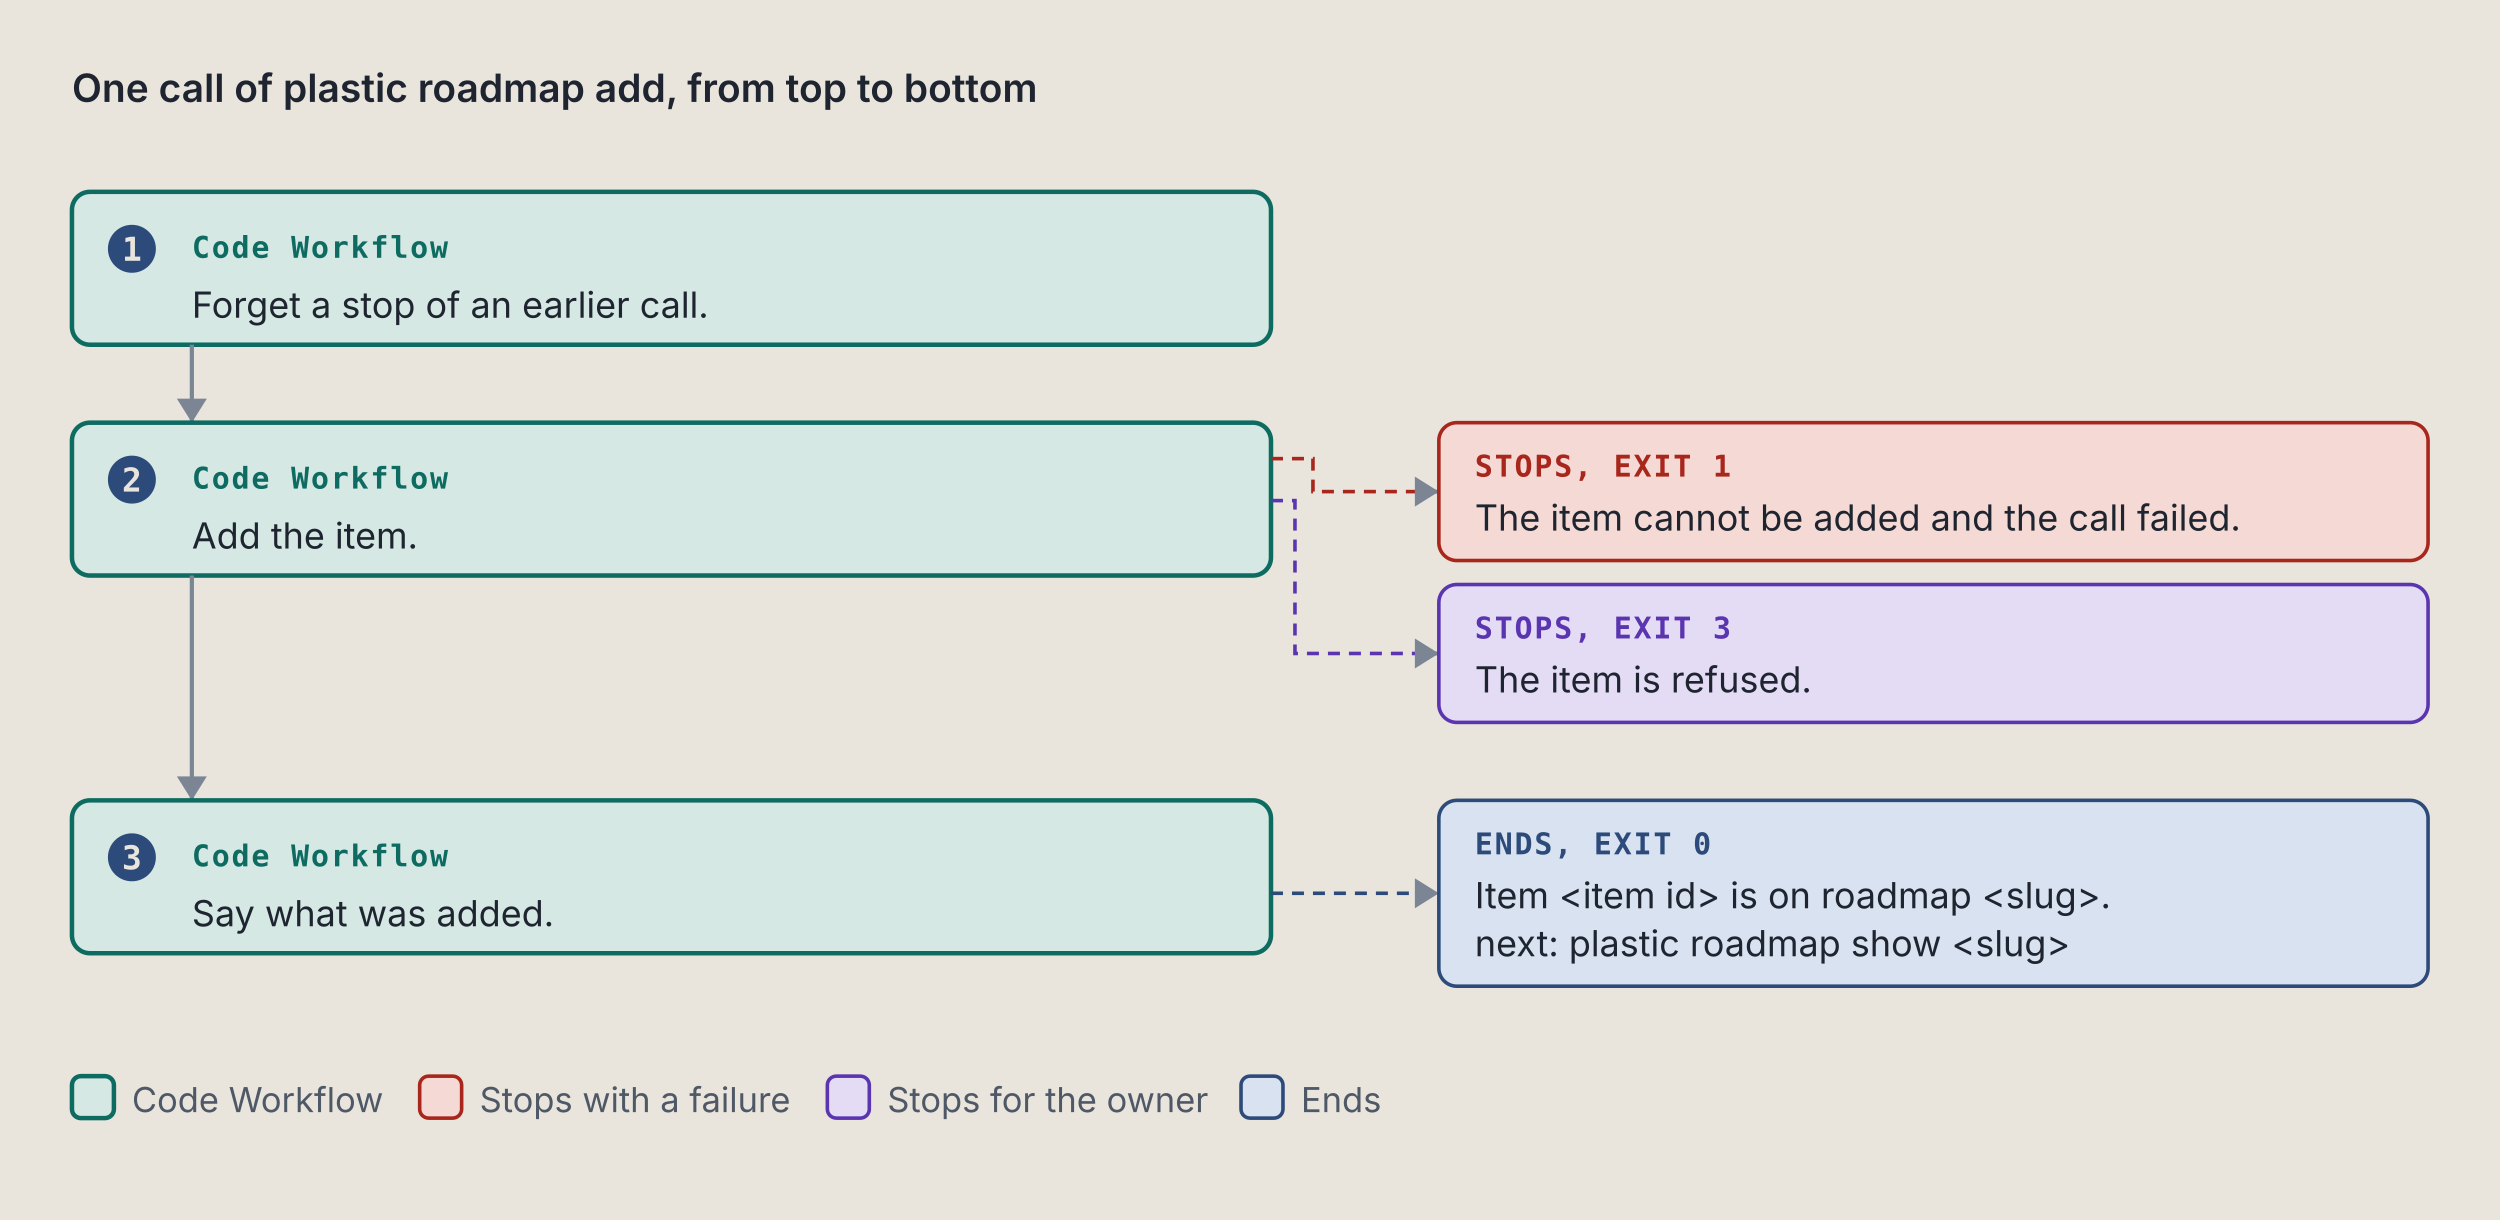
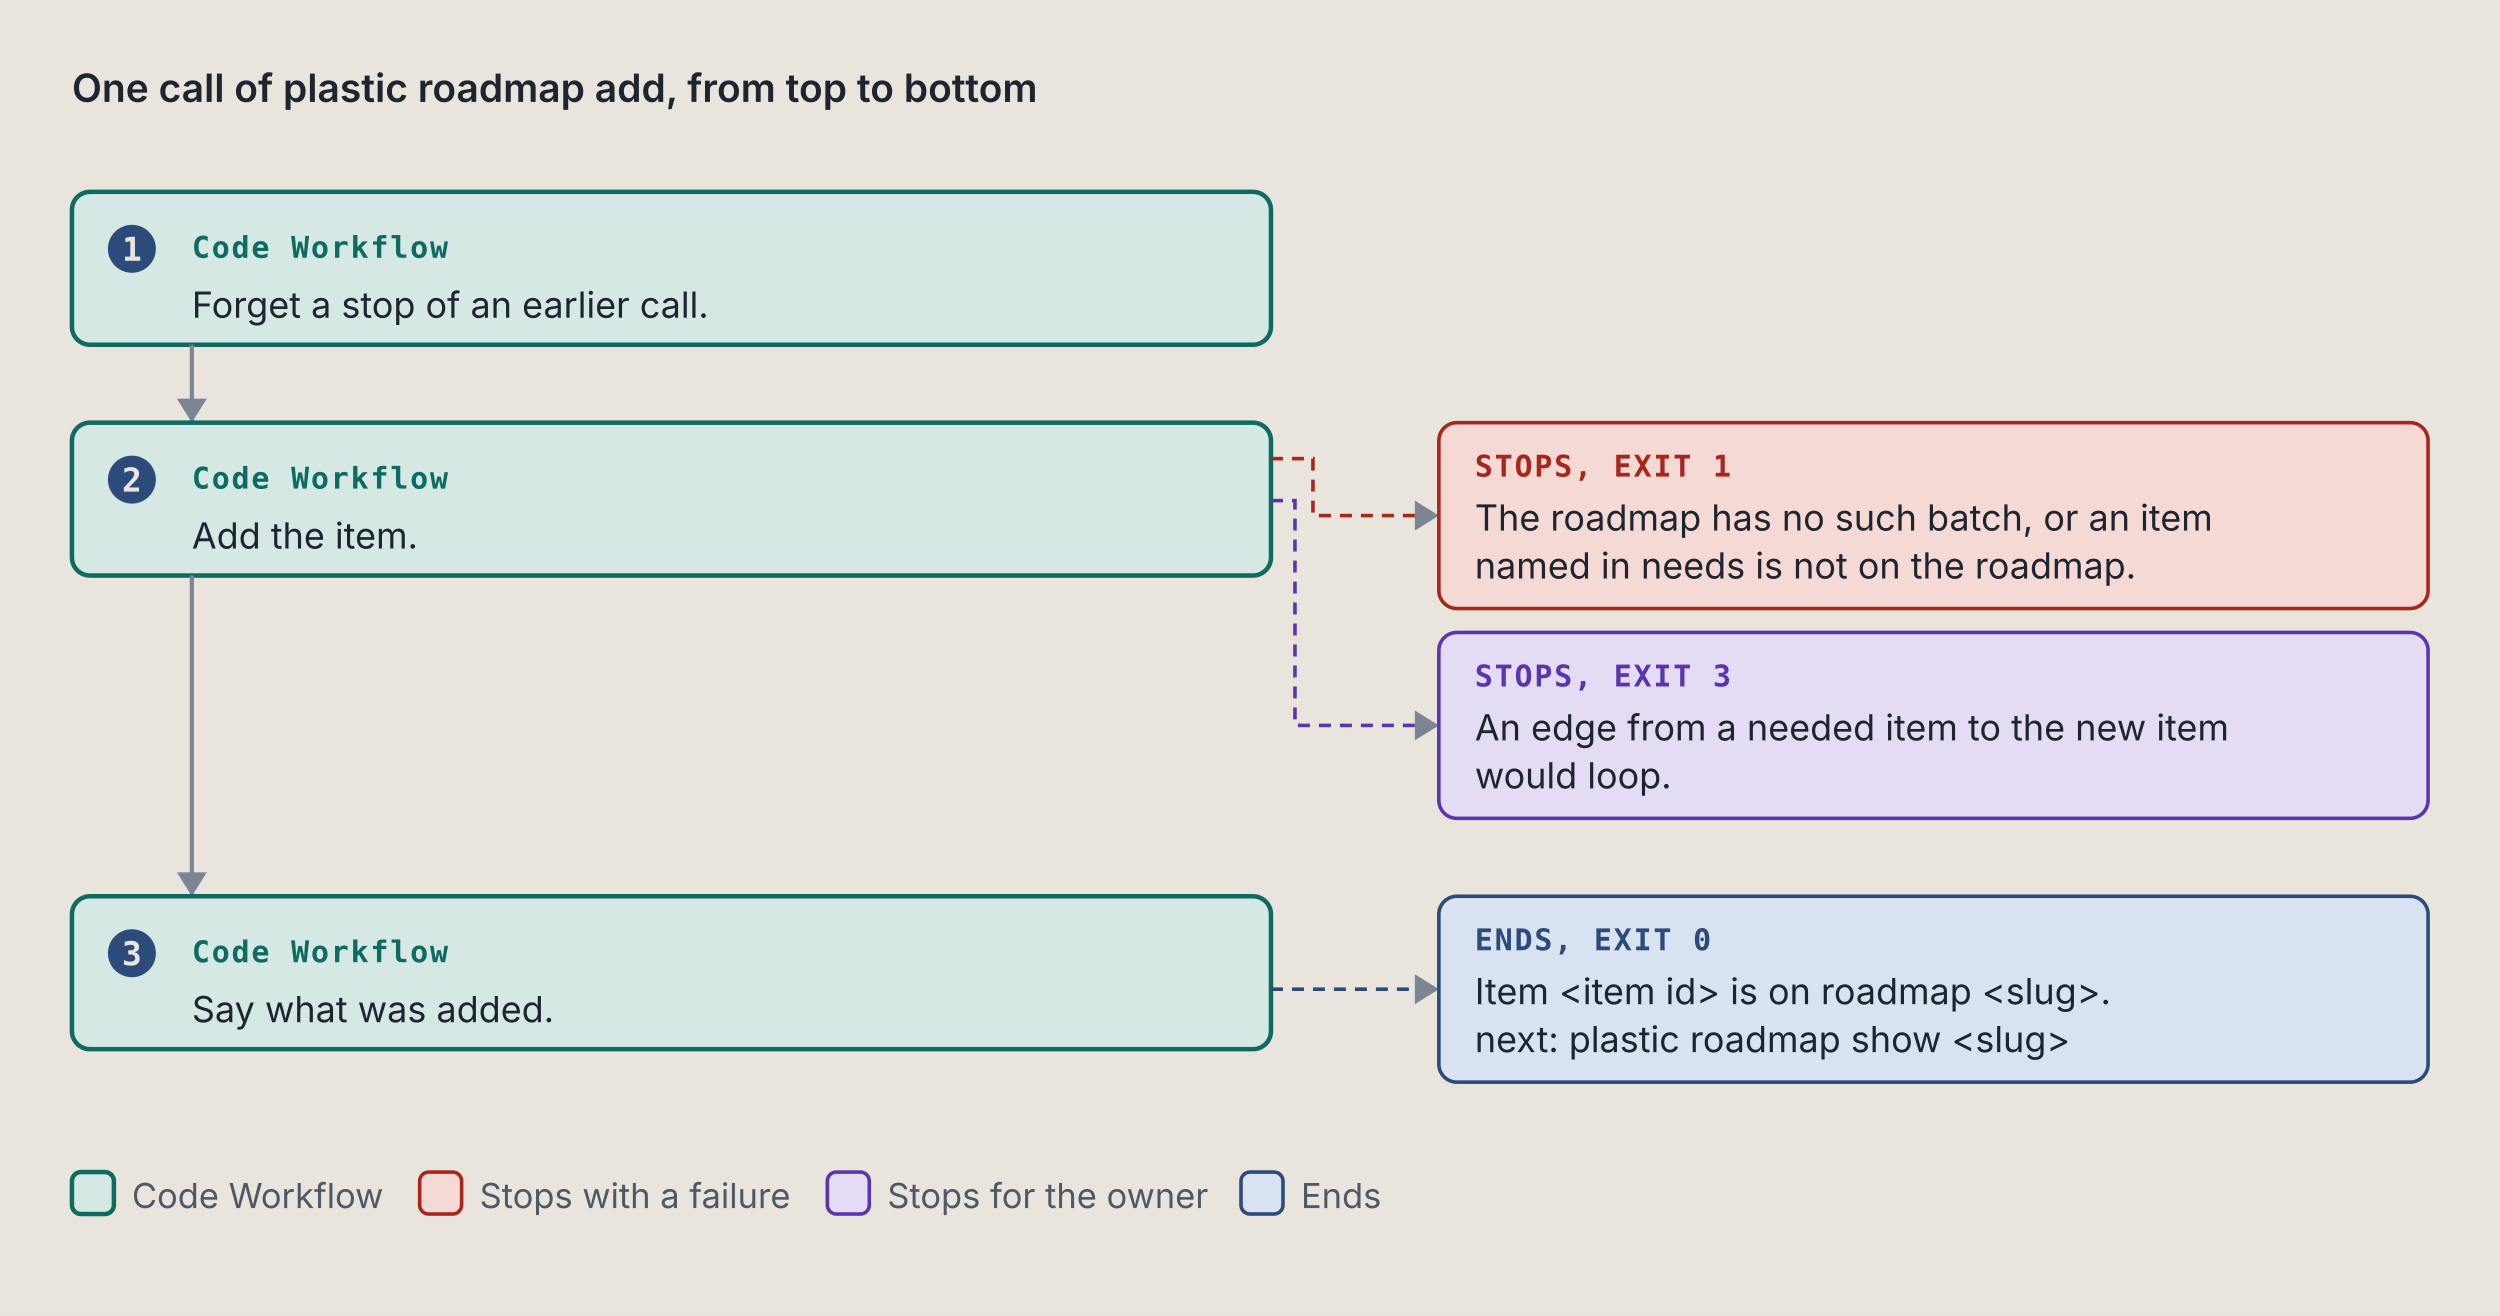
- <svg xmlns="http://www.w3.org/2000/svg" viewBox="0 0 834 407" width="834" height="407" role="img" xml:space="preserve">
+ <svg xmlns="http://www.w3.org/2000/svg" viewBox="0 0 834 439" width="834" height="439" role="img" xml:space="preserve">
  <style>.ground { fill: #e9e5dc; }
.card { fill: #f4f1ea; stroke: #7c8594; stroke-width: 1; }
.lane-code { fill: #d5e8e3; stroke: #0d6b61; stroke-width: 1.5; }
.lane-agent { fill: #f1e2c7; stroke: #9a5508; stroke-width: 1.5; }
.stop-refusal { fill: #e4dcf5; stroke: #5b35b0; stroke-width: 1.2; }
.stop-failure { fill: #f4d9d4; stroke: #a8261b; stroke-width: 1.2; }
.end { fill: #d9e2f0; stroke: #2c4a7a; stroke-width: 1.2; }
.stop-end { fill: #d9e2f0; stroke: #2c4a7a; stroke-width: 1.2; }
.stop-handoff { fill: #f1e2c7; stroke: #9a5508; stroke-width: 1.2; stroke-dasharray: 5 3; }
.wire-handoff { fill: none; stroke: #9a5508; stroke-width: 1.2; stroke-dasharray: 4 3; }
.wire-end { fill: none; stroke: #2c4a7a; stroke-width: 1.2; stroke-dasharray: 4 3; }
.tag-handoff { fill: #9a5508; }
.k { fill: #4f5866; font: 11.5px "IBM Plex Sans", system-ui, -apple-system, "Segoe UI", sans-serif; }
.way { fill: #1f2530; font: italic 12.5px "IBM Plex Sans", system-ui, -apple-system, "Segoe UI", sans-serif; }
.wire { fill: none; stroke: #7c8594; stroke-width: 1.4; }
.wire-read { fill: none; stroke: #7c8594; stroke-width: 1.4; stroke-dasharray: 5 3; }
.wire-refusal { fill: none; stroke: #5b35b0; stroke-width: 1.2; stroke-dasharray: 4 3; }
.wire-failure { fill: none; stroke: #a8261b; stroke-width: 1.2; stroke-dasharray: 4 3; }
.head { fill: #7c8594; }
.t { fill: #1f2530; font: 12px "IBM Plex Sans", system-ui, -apple-system, "Segoe UI", sans-serif; }
.tb { fill: #1f2530; font: 600 13px "IBM Plex Sans", system-ui, -apple-system, "Segoe UI", sans-serif; }
.tm { fill: #1f2530; font: 11.5px "IBM Plex Mono", ui-monospace, Menlo, Consolas, monospace; }
.tag { font: 600 10px "IBM Plex Mono", ui-monospace, Menlo, Consolas, monospace; letter-spacing: .06em; }
.tag-code { fill: #0d6b61; } .tag-agent { fill: #9a5508; } .tag-refusal { fill: #5b35b0; }
.tag-failure { fill: #a8261b; } .tag-end { fill: #2c4a7a; } .tag-muted { fill: #4f5866; }
.tm.tag-muted { font-size: 10.5px; }
.db { fill: #d9e2f0; stroke: #2c4a7a; stroke-width: 1.2; }
.codebox { fill: #f4f1ea; stroke: #7c8594; stroke-width: 1; }
.cx { fill: #1f2530; font: 12px "IBM Plex Mono", ui-monospace, Menlo, Consolas, monospace; white-space: pre; }
.cx-n { fill: #4f5866; font: 11px "IBM Plex Mono", ui-monospace, Menlo, Consolas, monospace; }
.cx-k { fill: #5b35b0; } .cx-s { fill: #9a5508; } .cx-y { fill: #0d6b61; }
.cx-w { fill: #2c4a7a; font-weight: 600; } .cx-t { fill: #a8261b; } .cx-c { fill: #4f5866; font-style: italic; }
.badge { fill: #2c4a7a; } .badge-t { fill: #e9e5dc; font: 600 11px "IBM Plex Mono", ui-monospace, Menlo, Consolas, monospace; }
.bracket { fill: none; stroke: #2c4a7a; stroke-width: 1.4; }
.term { fill: #16191e; stroke: #7c8594; stroke-width: 1; }
.term-t { fill: #e6e2d8; font: 12px "IBM Plex Mono", ui-monospace, Menlo, Consolas, monospace; }
.term-p { fill: #8fd18f; font: 12px "IBM Plex Mono", ui-monospace, Menlo, Consolas, monospace; }
.term-m { fill: #a3abb6; font: 12px "IBM Plex Mono", ui-monospace, Menlo, Consolas, monospace; }
.big { font: 700 36px "IBM Plex Mono", ui-monospace, Menlo, Consolas, monospace; }

@media (prefers-color-scheme: dark) {
.ground { fill: #171a1f; }
.card { fill: #20242b; stroke: #8a93a2; stroke-width: 1; }
.lane-code { fill: #173a36; stroke: #5cc4b4; stroke-width: 1.5; }
.lane-agent { fill: #3d2e17; stroke: #e5a95a; stroke-width: 1.5; }
.stop-refusal { fill: #2d2445; stroke: #b59cf2; stroke-width: 1.2; }
.stop-failure { fill: #45211e; stroke: #f2958a; stroke-width: 1.2; }
.end { fill: #1f2c42; stroke: #97b6e8; stroke-width: 1.2; }
.stop-end { fill: #1f2c42; stroke: #97b6e8; stroke-width: 1.2; }
.stop-handoff { fill: #3d2e17; stroke: #e5a95a; stroke-width: 1.2; stroke-dasharray: 5 3; }
.wire-handoff { fill: none; stroke: #e5a95a; stroke-width: 1.2; stroke-dasharray: 4 3; }
.wire-end { fill: none; stroke: #97b6e8; stroke-width: 1.2; stroke-dasharray: 4 3; }
.tag-handoff { fill: #e5a95a; }
.k { fill: #b3b9c3; font: 11.5px "IBM Plex Sans", system-ui, -apple-system, "Segoe UI", sans-serif; }
.way { fill: #e8e4da; font: italic 12.5px "IBM Plex Sans", system-ui, -apple-system, "Segoe UI", sans-serif; }
.wire { fill: none; stroke: #8a93a2; stroke-width: 1.4; }
.wire-read { fill: none; stroke: #8a93a2; stroke-width: 1.4; stroke-dasharray: 5 3; }
.wire-refusal { fill: none; stroke: #b59cf2; stroke-width: 1.2; stroke-dasharray: 4 3; }
.wire-failure { fill: none; stroke: #f2958a; stroke-width: 1.2; stroke-dasharray: 4 3; }
.head { fill: #8a93a2; }
.t { fill: #e8e4da; font: 12px "IBM Plex Sans", system-ui, -apple-system, "Segoe UI", sans-serif; }
.tb { fill: #e8e4da; font: 600 13px "IBM Plex Sans", system-ui, -apple-system, "Segoe UI", sans-serif; }
.tm { fill: #e8e4da; font: 11.5px "IBM Plex Mono", ui-monospace, Menlo, Consolas, monospace; }
.tag { font: 600 10px "IBM Plex Mono", ui-monospace, Menlo, Consolas, monospace; letter-spacing: .06em; }
.tag-code { fill: #5cc4b4; } .tag-agent { fill: #e5a95a; } .tag-refusal { fill: #b59cf2; }
.tag-failure { fill: #f2958a; } .tag-end { fill: #97b6e8; } .tag-muted { fill: #b3b9c3; }
.tm.tag-muted { font-size: 10.5px; }
.db { fill: #1f2c42; stroke: #97b6e8; stroke-width: 1.2; }
.codebox { fill: #20242b; stroke: #8a93a2; stroke-width: 1; }
.cx { fill: #e8e4da; font: 12px "IBM Plex Mono", ui-monospace, Menlo, Consolas, monospace; white-space: pre; }
.cx-n { fill: #b3b9c3; font: 11px "IBM Plex Mono", ui-monospace, Menlo, Consolas, monospace; }
.cx-k { fill: #b59cf2; } .cx-s { fill: #e5a95a; } .cx-y { fill: #5cc4b4; }
.cx-w { fill: #97b6e8; font-weight: 600; } .cx-t { fill: #f2958a; } .cx-c { fill: #b3b9c3; font-style: italic; }
.badge { fill: #97b6e8; } .badge-t { fill: #171a1f; font: 600 11px "IBM Plex Mono", ui-monospace, Menlo, Consolas, monospace; }
.bracket { fill: none; stroke: #97b6e8; stroke-width: 1.4; }
.term { fill: #16191e; stroke: #8a93a2; stroke-width: 1; }
.term-t { fill: #e6e2d8; font: 12px "IBM Plex Mono", ui-monospace, Menlo, Consolas, monospace; }
.term-p { fill: #8fd18f; font: 12px "IBM Plex Mono", ui-monospace, Menlo, Consolas, monospace; }
.term-m { fill: #a3abb6; font: 12px "IBM Plex Mono", ui-monospace, Menlo, Consolas, monospace; }
.big { font: 700 36px "IBM Plex Mono", ui-monospace, Menlo, Consolas, monospace; }
}</style>
  <rect width="100%" height="100%" class="ground" />
  <text x="24" y="34" class="tb" text-anchor="start">One call of plastic roadmap add, from top to bottom</text>
  <rect x="24" y="64" width="400" height="51" rx="6" class="lane-code" />
  <circle cx="44" cy="83" r="8" class="badge" />
  <text x="44" y="87" class="badge-t" text-anchor="middle">1</text>
  <text x="64" y="86" class="tag tag-code" text-anchor="start">Code Workflow</text>
  <text x="64" y="106" class="t" text-anchor="start">Forget a stop of an earlier call.</text>
  <path d="M 64 115 L 64 141" class="wire" />
  <path d="M 59 133 L 64 141 L 69 133 Z" class="head" />
  <rect x="24" y="141" width="400" height="51" rx="6" class="lane-code" />
  <circle cx="44" cy="160" r="8" class="badge" />
  <text x="44" y="164" class="badge-t" text-anchor="middle">2</text>
  <text x="64" y="163" class="tag tag-code" text-anchor="start">Code Workflow</text>
  <text x="64" y="183" class="t" text-anchor="start">Add the item.</text>
-   <path d="M 424 153 L 438 153 L 438 164 L 480 164" class="wire-failure" />
-   <path d="M 472 159 L 480 164 L 472 169 Z" class="head" />
-   <rect x="480" y="141" width="330" height="46" rx="6" class="stop-failure" />
+   <path d="M 424 153 L 438 153 L 438 172 L 480 172" class="wire-failure" />
+   <path d="M 472 167 L 480 172 L 472 177 Z" class="head" />
+   <rect x="480" y="141" width="330" height="62" rx="6" class="stop-failure" />
  <text x="492" y="159" class="tag tag-failure" text-anchor="start">STOPS, EXIT 1</text>
-   <text x="492" y="177" class="t" text-anchor="start">The item cannot be added and the call failed.</text>
-   <path d="M 424 167 L 432 167 L 432 218 L 480 218" class="wire-refusal" />
-   <path d="M 472 213 L 480 218 L 472 223 Z" class="head" />
-   <rect x="480" y="195" width="330" height="46" rx="6" class="stop-refusal" />
-   <text x="492" y="213" class="tag tag-refusal" text-anchor="start">STOPS, EXIT 3</text>
-   <text x="492" y="231" class="t" text-anchor="start">The item is refused.</text>
-   <path d="M 64 192 L 64 267" class="wire" />
-   <path d="M 59 259 L 64 267 L 69 259 Z" class="head" />
-   <rect x="24" y="267" width="400" height="51" rx="6" class="lane-code" />
-   <circle cx="44" cy="286" r="8" class="badge" />
-   <text x="44" y="290" class="badge-t" text-anchor="middle">3</text>
-   <text x="64" y="289" class="tag tag-code" text-anchor="start">Code Workflow</text>
-   <text x="64" y="309" class="t" text-anchor="start">Say what was added.</text>
-   <path d="M 424 298 L 480 298" class="wire-end" />
-   <path d="M 472 293 L 480 298 L 472 303 Z" class="head" />
-   <rect x="480" y="267" width="330" height="62" rx="6" class="stop-end" />
-   <text x="492" y="285" class="tag tag-end" text-anchor="start">ENDS, EXIT 0</text>
-   <text x="492" y="303" class="t" text-anchor="start">Item &lt;item id&gt; is on roadmap &lt;slug&gt;.</text>
-   <text x="492" y="319" class="t" text-anchor="start">next: plastic roadmap show &lt;slug&gt;</text>
-   <rect x="24" y="359" width="14" height="14" rx="3" class="lane-code" />
-   <text x="44" y="371" class="k" text-anchor="start">Code Workflow</text>
-   <rect x="140" y="359" width="14" height="14" rx="3" class="stop-failure" />
-   <text x="160" y="371" class="k" text-anchor="start">Stops with a failure</text>
-   <rect x="276" y="359" width="14" height="14" rx="3" class="stop-refusal" />
-   <text x="296" y="371" class="k" text-anchor="start">Stops for the owner</text>
-   <rect x="414" y="359" width="14" height="14" rx="3" class="stop-end" />
-   <text x="434" y="371" class="k" text-anchor="start">Ends</text>
+   <text x="492" y="177" class="t" text-anchor="start">The roadmap has no such batch, or an item</text>
+   <text x="492" y="193" class="t" text-anchor="start">named in needs is not on the roadmap.</text>
+   <path d="M 424 167 L 432 167 L 432 242 L 480 242" class="wire-refusal" />
+   <path d="M 472 237 L 480 242 L 472 247 Z" class="head" />
+   <rect x="480" y="211" width="330" height="62" rx="6" class="stop-refusal" />
+   <text x="492" y="229" class="tag tag-refusal" text-anchor="start">STOPS, EXIT 3</text>
+   <text x="492" y="247" class="t" text-anchor="start">An edge from a needed item to the new item</text>
+   <text x="492" y="263" class="t" text-anchor="start">would loop.</text>
+   <path d="M 64 192 L 64 299" class="wire" />
+   <path d="M 59 291 L 64 299 L 69 291 Z" class="head" />
+   <rect x="24" y="299" width="400" height="51" rx="6" class="lane-code" />
+   <circle cx="44" cy="318" r="8" class="badge" />
+   <text x="44" y="322" class="badge-t" text-anchor="middle">3</text>
+   <text x="64" y="321" class="tag tag-code" text-anchor="start">Code Workflow</text>
+   <text x="64" y="341" class="t" text-anchor="start">Say what was added.</text>
+   <path d="M 424 330 L 480 330" class="wire-end" />
+   <path d="M 472 325 L 480 330 L 472 335 Z" class="head" />
+   <rect x="480" y="299" width="330" height="62" rx="6" class="stop-end" />
+   <text x="492" y="317" class="tag tag-end" text-anchor="start">ENDS, EXIT 0</text>
+   <text x="492" y="335" class="t" text-anchor="start">Item &lt;item id&gt; is on roadmap &lt;slug&gt;.</text>
+   <text x="492" y="351" class="t" text-anchor="start">next: plastic roadmap show &lt;slug&gt;</text>
+   <rect x="24" y="391" width="14" height="14" rx="3" class="lane-code" />
+   <text x="44" y="403" class="k" text-anchor="start">Code Workflow</text>
+   <rect x="140" y="391" width="14" height="14" rx="3" class="stop-failure" />
+   <text x="160" y="403" class="k" text-anchor="start">Stops with a failure</text>
+   <rect x="276" y="391" width="14" height="14" rx="3" class="stop-refusal" />
+   <text x="296" y="403" class="k" text-anchor="start">Stops for the owner</text>
+   <rect x="414" y="391" width="14" height="14" rx="3" class="stop-end" />
+   <text x="434" y="403" class="k" text-anchor="start">Ends</text>
</svg>
